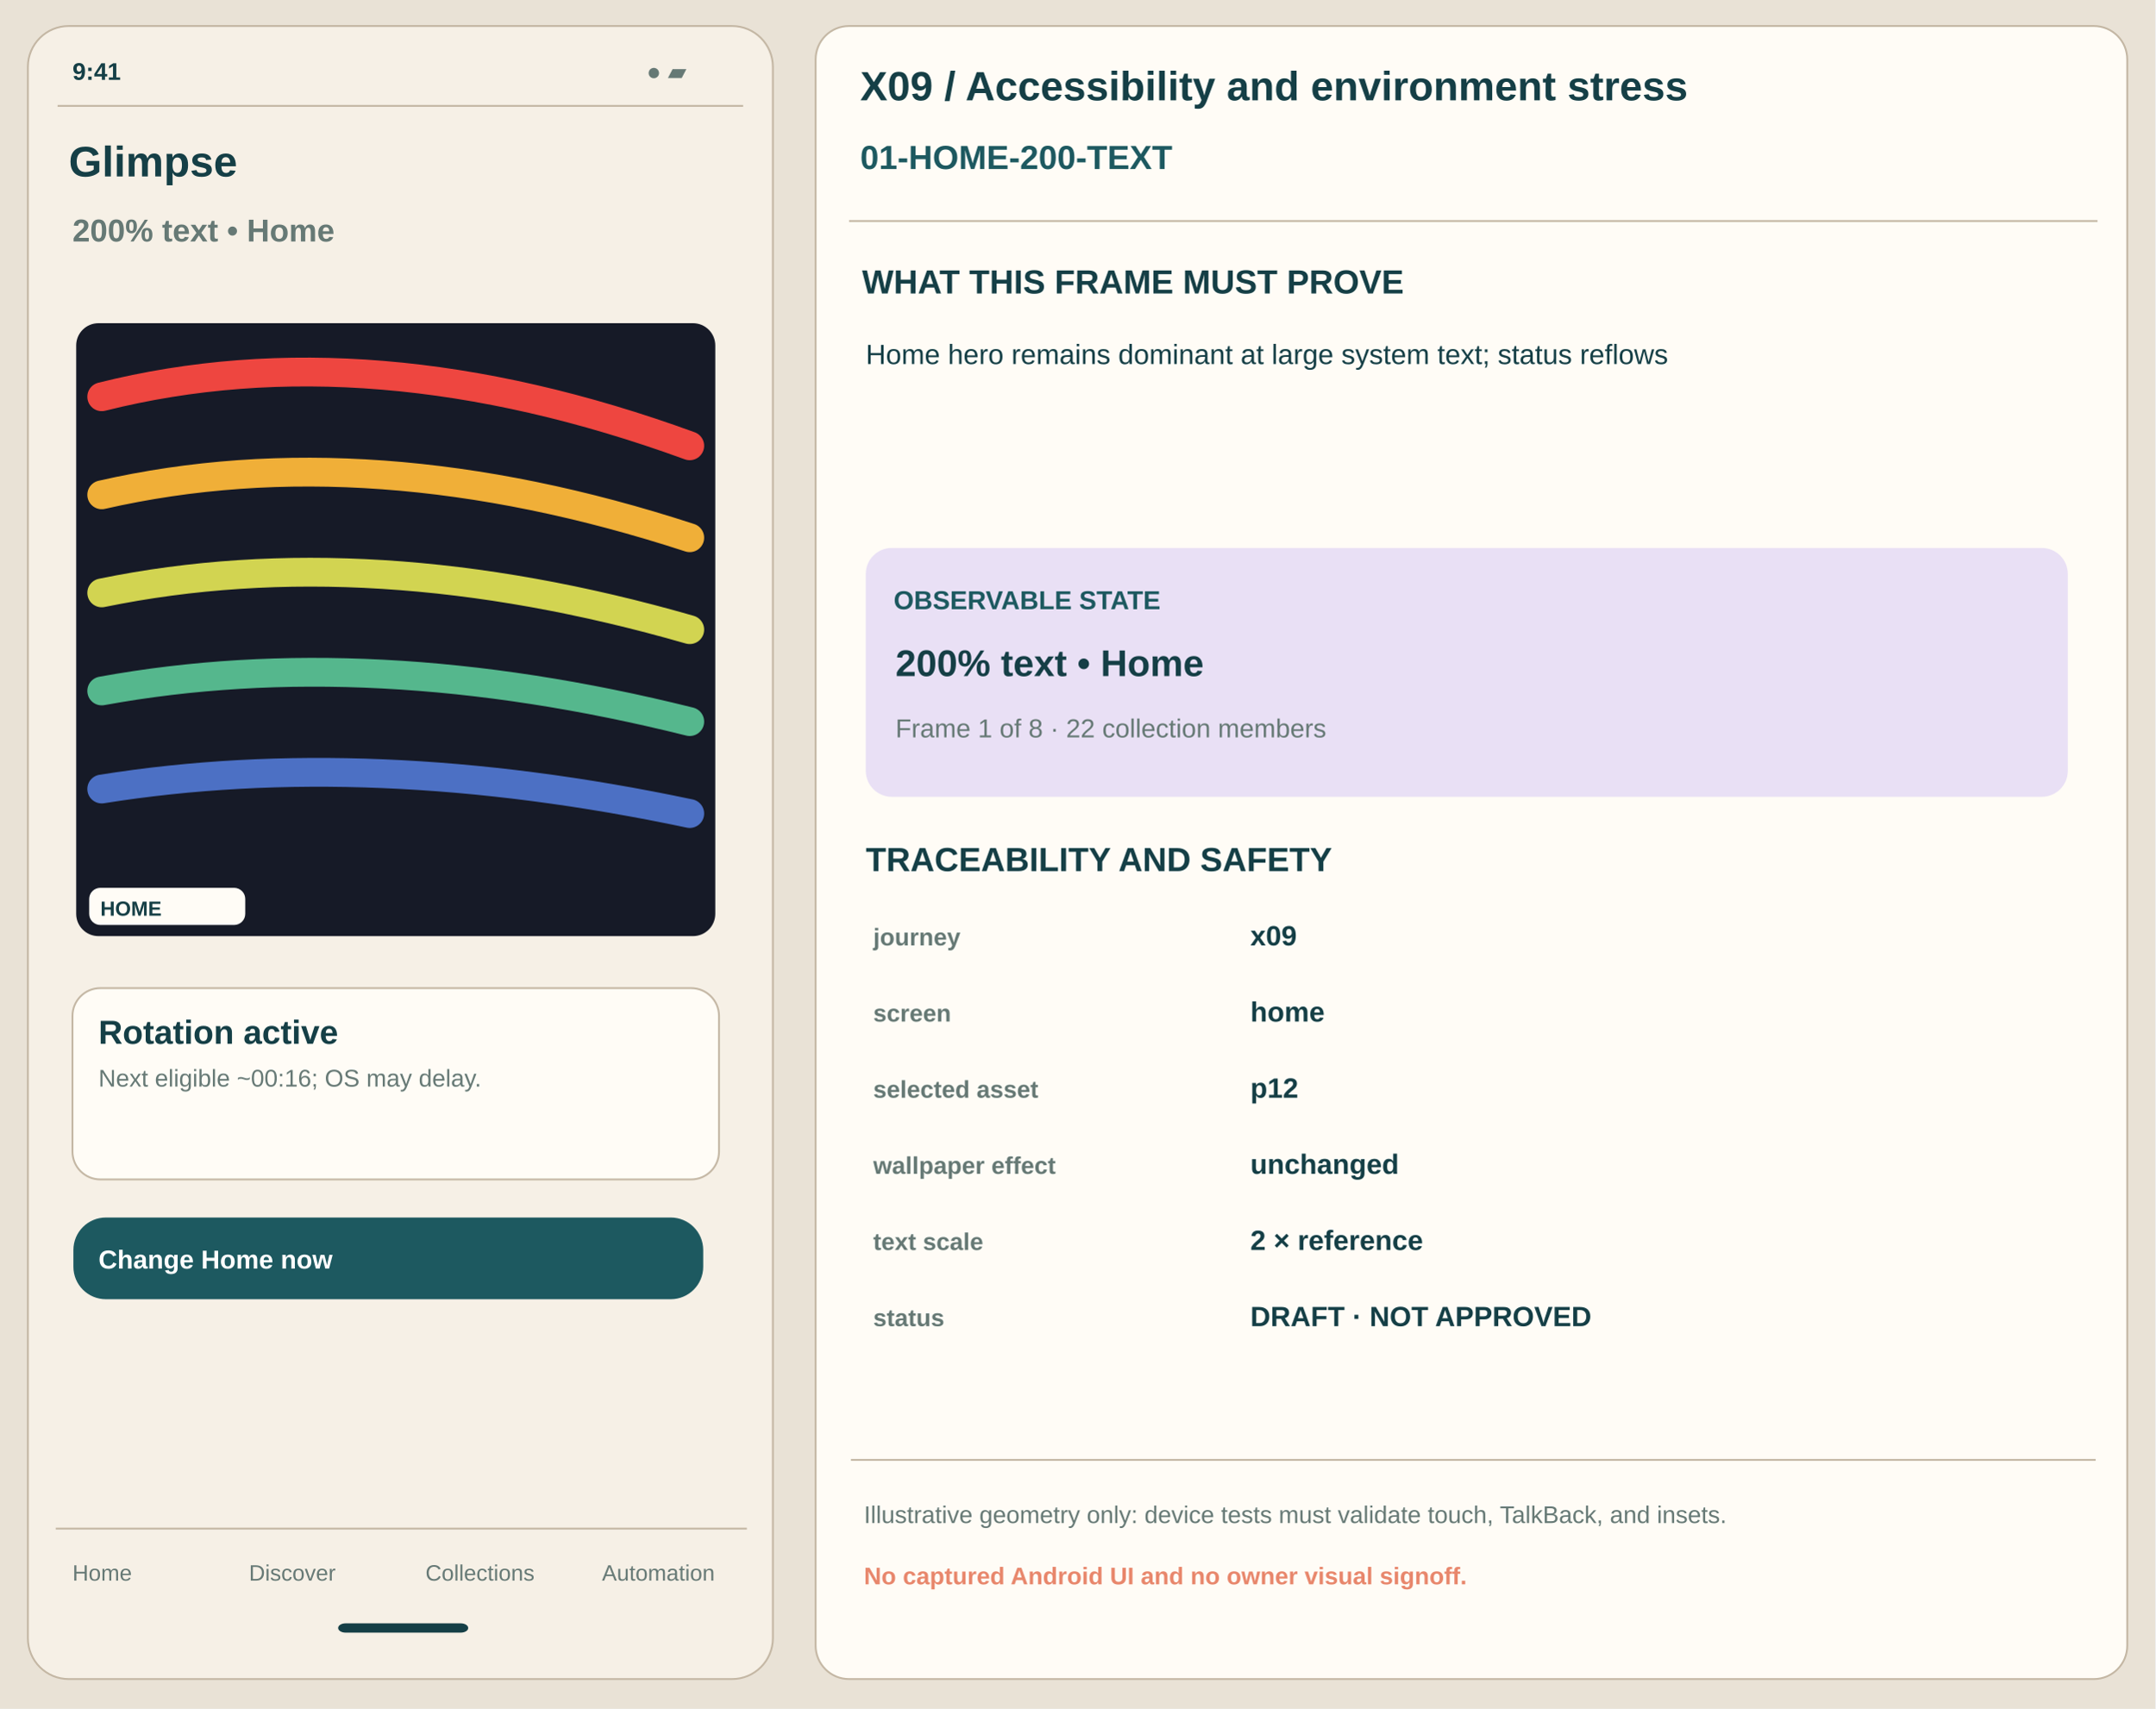
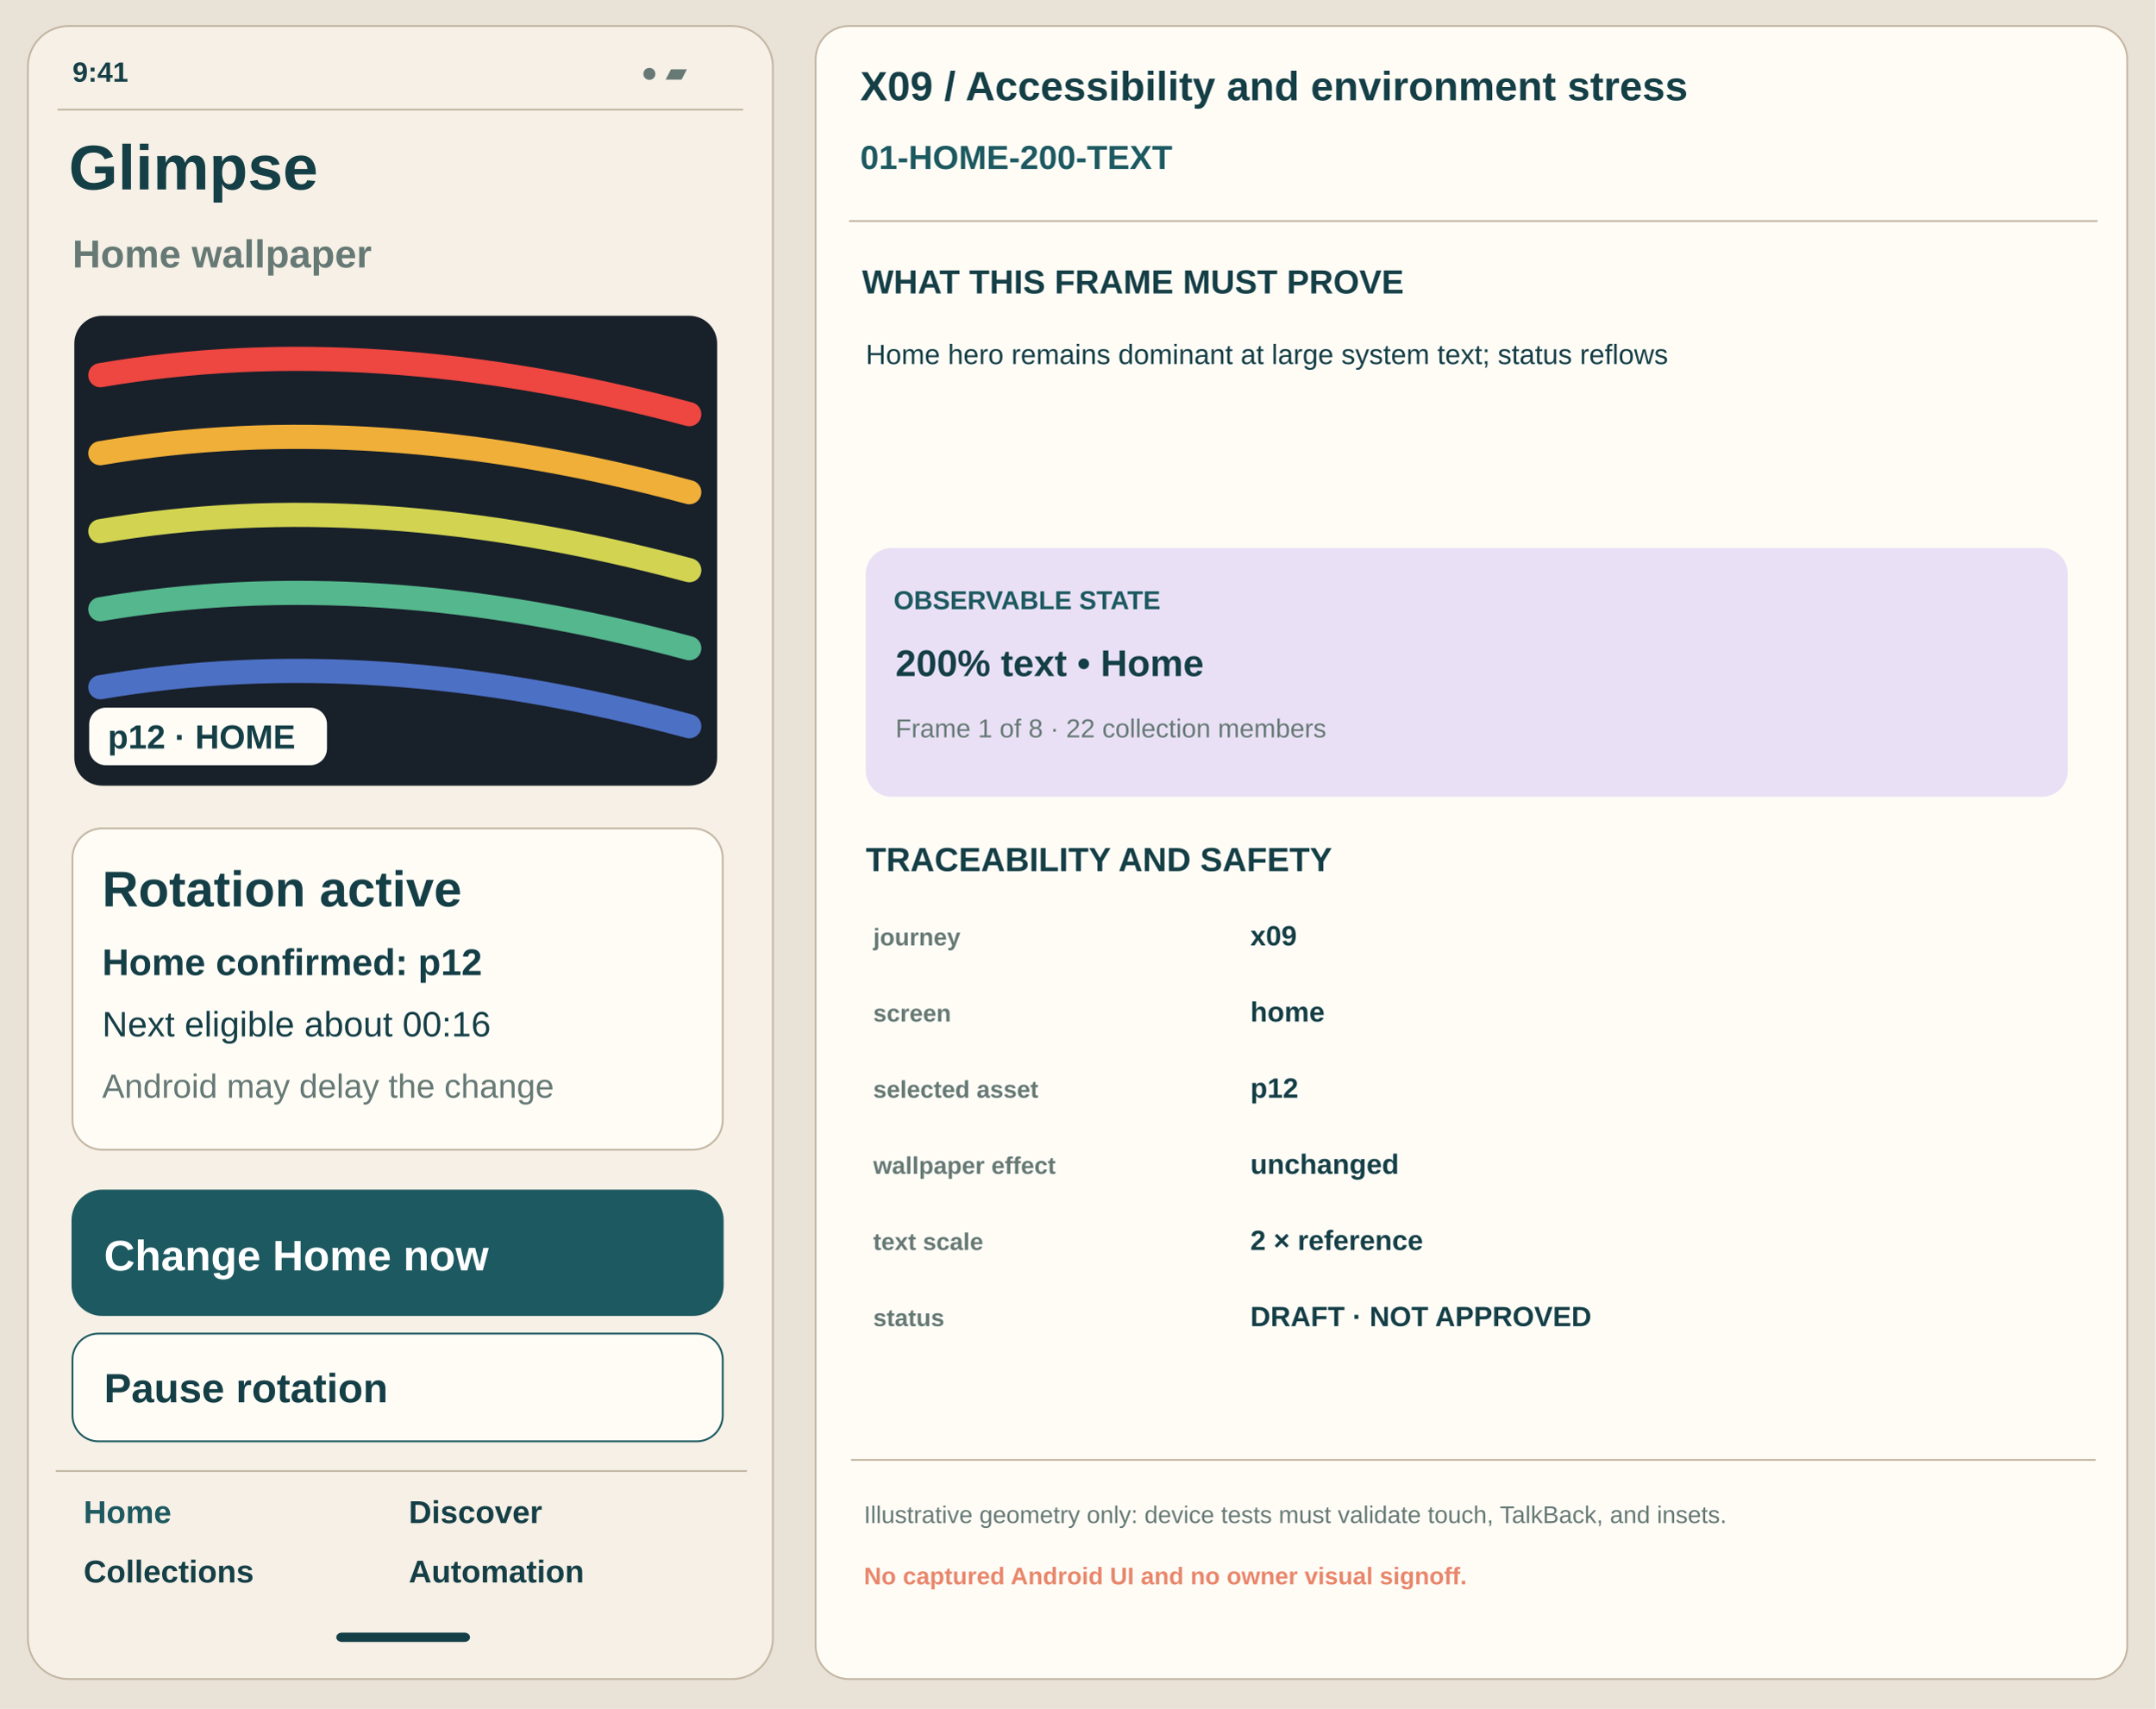
<svg xmlns="http://www.w3.org/2000/svg" width="1160" height="920" viewBox="0 0 1160 920" role="img" aria-label="x09 01-home-200-text annotated proposal">
  <rect x="0" y="0" width="1160" height="920" rx="0" fill="#E9E2D6" stroke="none" stroke-width="1" />
  <rect x="15" y="14" width="401" height="890" rx="22" fill="#F6F0E6" stroke="#C4B7A4" stroke-width="1" />
-   <text x="39" y="43" font-family="Arial,Helvetica,sans-serif" font-size="13" font-weight="700" fill="#153F46">9:41</text>
-   <text x="348" y="43" font-family="Arial,Helvetica,sans-serif" font-size="13" font-weight="550" fill="#667975">● ▰</text>
-   <path d="M31 57 H400" stroke="#C4B7A4" />
-   <text x="37" y="95" font-family="Arial,Helvetica,sans-serif" font-size="23" font-weight="700" fill="#153F46">Glimpse</text>
-   <text x="39" y="130" font-family="Arial,Helvetica,sans-serif" font-size="17" font-weight="550" fill="#667975">200% text • Home</text>
-   <rect x="41" y="174" width="344" height="330" rx="12" fill="#161A27" stroke="none" stroke-width="1" />
-   <path d="M54.76 213.6 Q199.24 177.3 371.24 240" stroke="#EE4640" stroke-width="15.51" fill="none" stroke-linecap="round" />
-   <path d="M54.76 266.4 Q199.24 233.4 371.24 289.5" stroke="#F0AF38" stroke-width="15.51" fill="none" stroke-linecap="round" />
-   <path d="M54.76 319.2 Q199.24 289.5 371.24 339" stroke="#D2D451" stroke-width="15.51" fill="none" stroke-linecap="round" />
-   <path d="M54.76 372 Q199.24 345.6 371.24 388.5" stroke="#55B78D" stroke-width="15.51" fill="none" stroke-linecap="round" />
-   <path d="M54.76 424.8 Q199.24 401.7 371.24 438" stroke="#4C70C4" stroke-width="15.51" fill="none" stroke-linecap="round" />
-   <rect x="48" y="478" width="84" height="20" rx="6" fill="#FFFCF6" stroke="none" stroke-width="1" />
-   <text x="54" y="493" font-family="Arial,Helvetica,sans-serif" font-size="11" font-weight="700" fill="#153F46">HOME</text>
-   <rect x="39" y="532" width="348" height="103" rx="15" fill="#FFFCF6" stroke="#C4B7A4" stroke-width="1" />
-   <text x="53" y="562" font-family="Arial,Helvetica,sans-serif" font-size="18" font-weight="700" fill="#153F46">Rotation active</text>
-   <text x="53" y="585" font-family="Arial,Helvetica,sans-serif" font-size="13" font-weight="440" fill="#667975">Next eligible ~00:16; OS may delay.</text>
-   <rect x="40" y="656" width="338" height="43" rx="17" fill="#1D5960" stroke="#1D5960" stroke-width="1" />
-   <text x="53" y="683" font-family="Arial,Helvetica,sans-serif" font-size="14" font-weight="650" fill="white">Change Home now</text>
-   <path d="M30 823 H402" stroke="#C4B7A4" />
-   <text x="39" y="851" font-family="Arial,Helvetica,sans-serif" font-size="12" font-weight="500" fill="#667975">Home</text>
-   <text x="134" y="851" font-family="Arial,Helvetica,sans-serif" font-size="12" font-weight="500" fill="#667975">Discover</text>
-   <text x="229" y="851" font-family="Arial,Helvetica,sans-serif" font-size="12" font-weight="500" fill="#667975">Collections</text>
-   <text x="324" y="851" font-family="Arial,Helvetica,sans-serif" font-size="12" font-weight="500" fill="#667975">Automation</text>
-   <rect x="182" y="874" width="70" height="5" rx="4" fill="#153F46" stroke="none" stroke-width="1" />
+   <text x="39" y="44" font-family="Arial,Helvetica,sans-serif" font-size="15" font-weight="600" fill="#153F46">9:41</text>
+   <text x="345" y="44" font-family="Arial,Helvetica,sans-serif" font-size="15" font-weight="600" fill="#667975">● ▰</text>
+   <path d="M31 59 H400" stroke="#C4B7A4" />
+   <text x="37" y="102" font-family="Arial,Helvetica,sans-serif" font-size="34" font-weight="700" fill="#153F46">Glimpse</text>
+   <text x="39" y="144" font-family="Arial,Helvetica,sans-serif" font-size="21" font-weight="600" fill="#667975">Home wallpaper</text>
+   <rect x="40" y="170" width="346" height="253" rx="15" fill="#18202A" stroke="none" stroke-width="1" />
+   <path d="M54 202 Q200 177 371 223" stroke="#EE4640" stroke-width="13" fill="none" stroke-linecap="round" />
+   <path d="M54 244 Q200 219 371 265" stroke="#F0AF38" stroke-width="13" fill="none" stroke-linecap="round" />
+   <path d="M54 286 Q200 261 371 307" stroke="#D2D451" stroke-width="13" fill="none" stroke-linecap="round" />
+   <path d="M54 328 Q200 303 371 349" stroke="#55B78D" stroke-width="13" fill="none" stroke-linecap="round" />
+   <path d="M54 370 Q200 345 371 391" stroke="#4C70C4" stroke-width="13" fill="none" stroke-linecap="round" />
+   <rect x="48" y="381" width="128" height="31" rx="9" fill="#FFFCF6" stroke="none" stroke-width="1" />
+   <text x="58" y="403" font-family="Arial,Helvetica,sans-serif" font-size="18" font-weight="700" fill="#153F46">p12 · HOME</text>
+   <rect x="39" y="446" width="350" height="173" rx="16" fill="#FFFCF6" stroke="#C4B7A4" stroke-width="1" />
+   <text x="55" y="488" font-family="Arial,Helvetica,sans-serif" font-size="27" font-weight="700" fill="#153F46">Rotation active</text>
+   <text x="55" y="525" font-family="Arial,Helvetica,sans-serif" font-size="20" font-weight="600" fill="#153F46">Home confirmed: p12</text>
+   <text x="55" y="558" font-family="Arial,Helvetica,sans-serif" font-size="19" font-weight="500" fill="#153F46">Next eligible about 00:16</text>
+   <text x="55" y="591" font-family="Arial,Helvetica,sans-serif" font-size="18" font-weight="500" fill="#667975">Android may delay the change</text>
+   <rect x="39" y="641" width="350" height="67" rx="16" fill="#1D5960" stroke="#1D5960" stroke-width="1" />
+   <text x="56" y="684" font-family="Arial,Helvetica,sans-serif" font-size="23" font-weight="700" fill="#FFFFFF">Change Home now</text>
+   <rect x="39" y="718" width="350" height="58" rx="14" fill="#FFFCF6" stroke="#1D5960" stroke-width="1" />
+   <text x="56" y="755" font-family="Arial,Helvetica,sans-serif" font-size="22" font-weight="700" fill="#153F46">Pause rotation</text>
+   <path d="M30 792 H402" stroke="#C4B7A4" />
+   <text x="45" y="820" font-family="Arial,Helvetica,sans-serif" font-size="17" font-weight="700" fill="#1D5960">Home</text>
+   <text x="220" y="820" font-family="Arial,Helvetica,sans-serif" font-size="17" font-weight="550" fill="#153F46">Discover</text>
+   <text x="45" y="852" font-family="Arial,Helvetica,sans-serif" font-size="17" font-weight="550" fill="#153F46">Collections</text>
+   <text x="220" y="852" font-family="Arial,Helvetica,sans-serif" font-size="17" font-weight="550" fill="#153F46">Automation</text>
+   <rect x="181" y="879" width="72" height="5" rx="3" fill="#153F46" stroke="none" stroke-width="1" />
  <rect x="439" y="14" width="706" height="890" rx="18" fill="#FFFCF6" stroke="#C4B7A4" stroke-width="1" />
  <text x="463" y="54" font-family="Arial,Helvetica,sans-serif" font-size="22" font-weight="700" fill="#153F46">X09 / Accessibility and environment stress</text>
  <text x="463" y="91" font-family="Arial,Helvetica,sans-serif" font-size="18" font-weight="700" fill="#1D5960">01-HOME-200-TEXT</text>
  <path d="M457 119 H1129" stroke="#C4B7A4" />
  <text x="464" y="158" font-family="Arial,Helvetica,sans-serif" font-size="18" font-weight="700" fill="#153F46">WHAT THIS FRAME MUST PROVE</text>
  <text x="466" y="196" font-family="Arial,Helvetica,sans-serif" font-size="15" font-weight="450" fill="#153F46">Home hero remains dominant at large system text; status reflows</text>
  <rect x="466" y="295" width="647" height="134" rx="14" fill="#E9E0F5" stroke="none" stroke-width="1" />
  <text x="481" y="328" font-family="Arial,Helvetica,sans-serif" font-size="14" font-weight="700" fill="#1D5960">OBSERVABLE STATE</text>
  <text x="482" y="364" font-family="Arial,Helvetica,sans-serif" font-size="20" font-weight="700" fill="#153F46">200% text • Home</text>
  <text x="482" y="397" font-family="Arial,Helvetica,sans-serif" font-size="14" font-weight="500" fill="#667975">Frame 1 of 8 · 22 collection members</text>
  <text x="466" y="469" font-family="Arial,Helvetica,sans-serif" font-size="18" font-weight="700" fill="#153F46">TRACEABILITY AND SAFETY</text>
  <text x="470" y="509" font-family="Arial,Helvetica,sans-serif" font-size="13" font-weight="650" fill="#667975">journey</text>
  <text x="673" y="509" font-family="Arial,Helvetica,sans-serif" font-size="15" font-weight="600" fill="#153F46">x09</text>
  <text x="470" y="550" font-family="Arial,Helvetica,sans-serif" font-size="13" font-weight="650" fill="#667975">screen</text>
  <text x="673" y="550" font-family="Arial,Helvetica,sans-serif" font-size="15" font-weight="600" fill="#153F46">home</text>
  <text x="470" y="591" font-family="Arial,Helvetica,sans-serif" font-size="13" font-weight="650" fill="#667975">selected asset</text>
  <text x="673" y="591" font-family="Arial,Helvetica,sans-serif" font-size="15" font-weight="600" fill="#153F46">p12</text>
  <text x="470" y="632" font-family="Arial,Helvetica,sans-serif" font-size="13" font-weight="650" fill="#667975">wallpaper effect</text>
  <text x="673" y="632" font-family="Arial,Helvetica,sans-serif" font-size="15" font-weight="600" fill="#153F46">unchanged</text>
  <text x="470" y="673" font-family="Arial,Helvetica,sans-serif" font-size="13" font-weight="650" fill="#667975">text scale</text>
  <text x="673" y="673" font-family="Arial,Helvetica,sans-serif" font-size="15" font-weight="600" fill="#153F46">2 × reference</text>
  <text x="470" y="714" font-family="Arial,Helvetica,sans-serif" font-size="13" font-weight="650" fill="#667975">status</text>
  <text x="673" y="714" font-family="Arial,Helvetica,sans-serif" font-size="15" font-weight="600" fill="#153F46">DRAFT · NOT APPROVED</text>
  <path d="M458 786 H1128" stroke="#C4B7A4" />
  <text x="465" y="820" font-family="Arial,Helvetica,sans-serif" font-size="13" font-weight="500" fill="#667975">Illustrative geometry only: device tests must validate touch, TalkBack, and insets.</text>
  <text x="465" y="853" font-family="Arial,Helvetica,sans-serif" font-size="13" font-weight="700" fill="#E8876C">No captured Android UI and no owner visual signoff.</text>
</svg>
